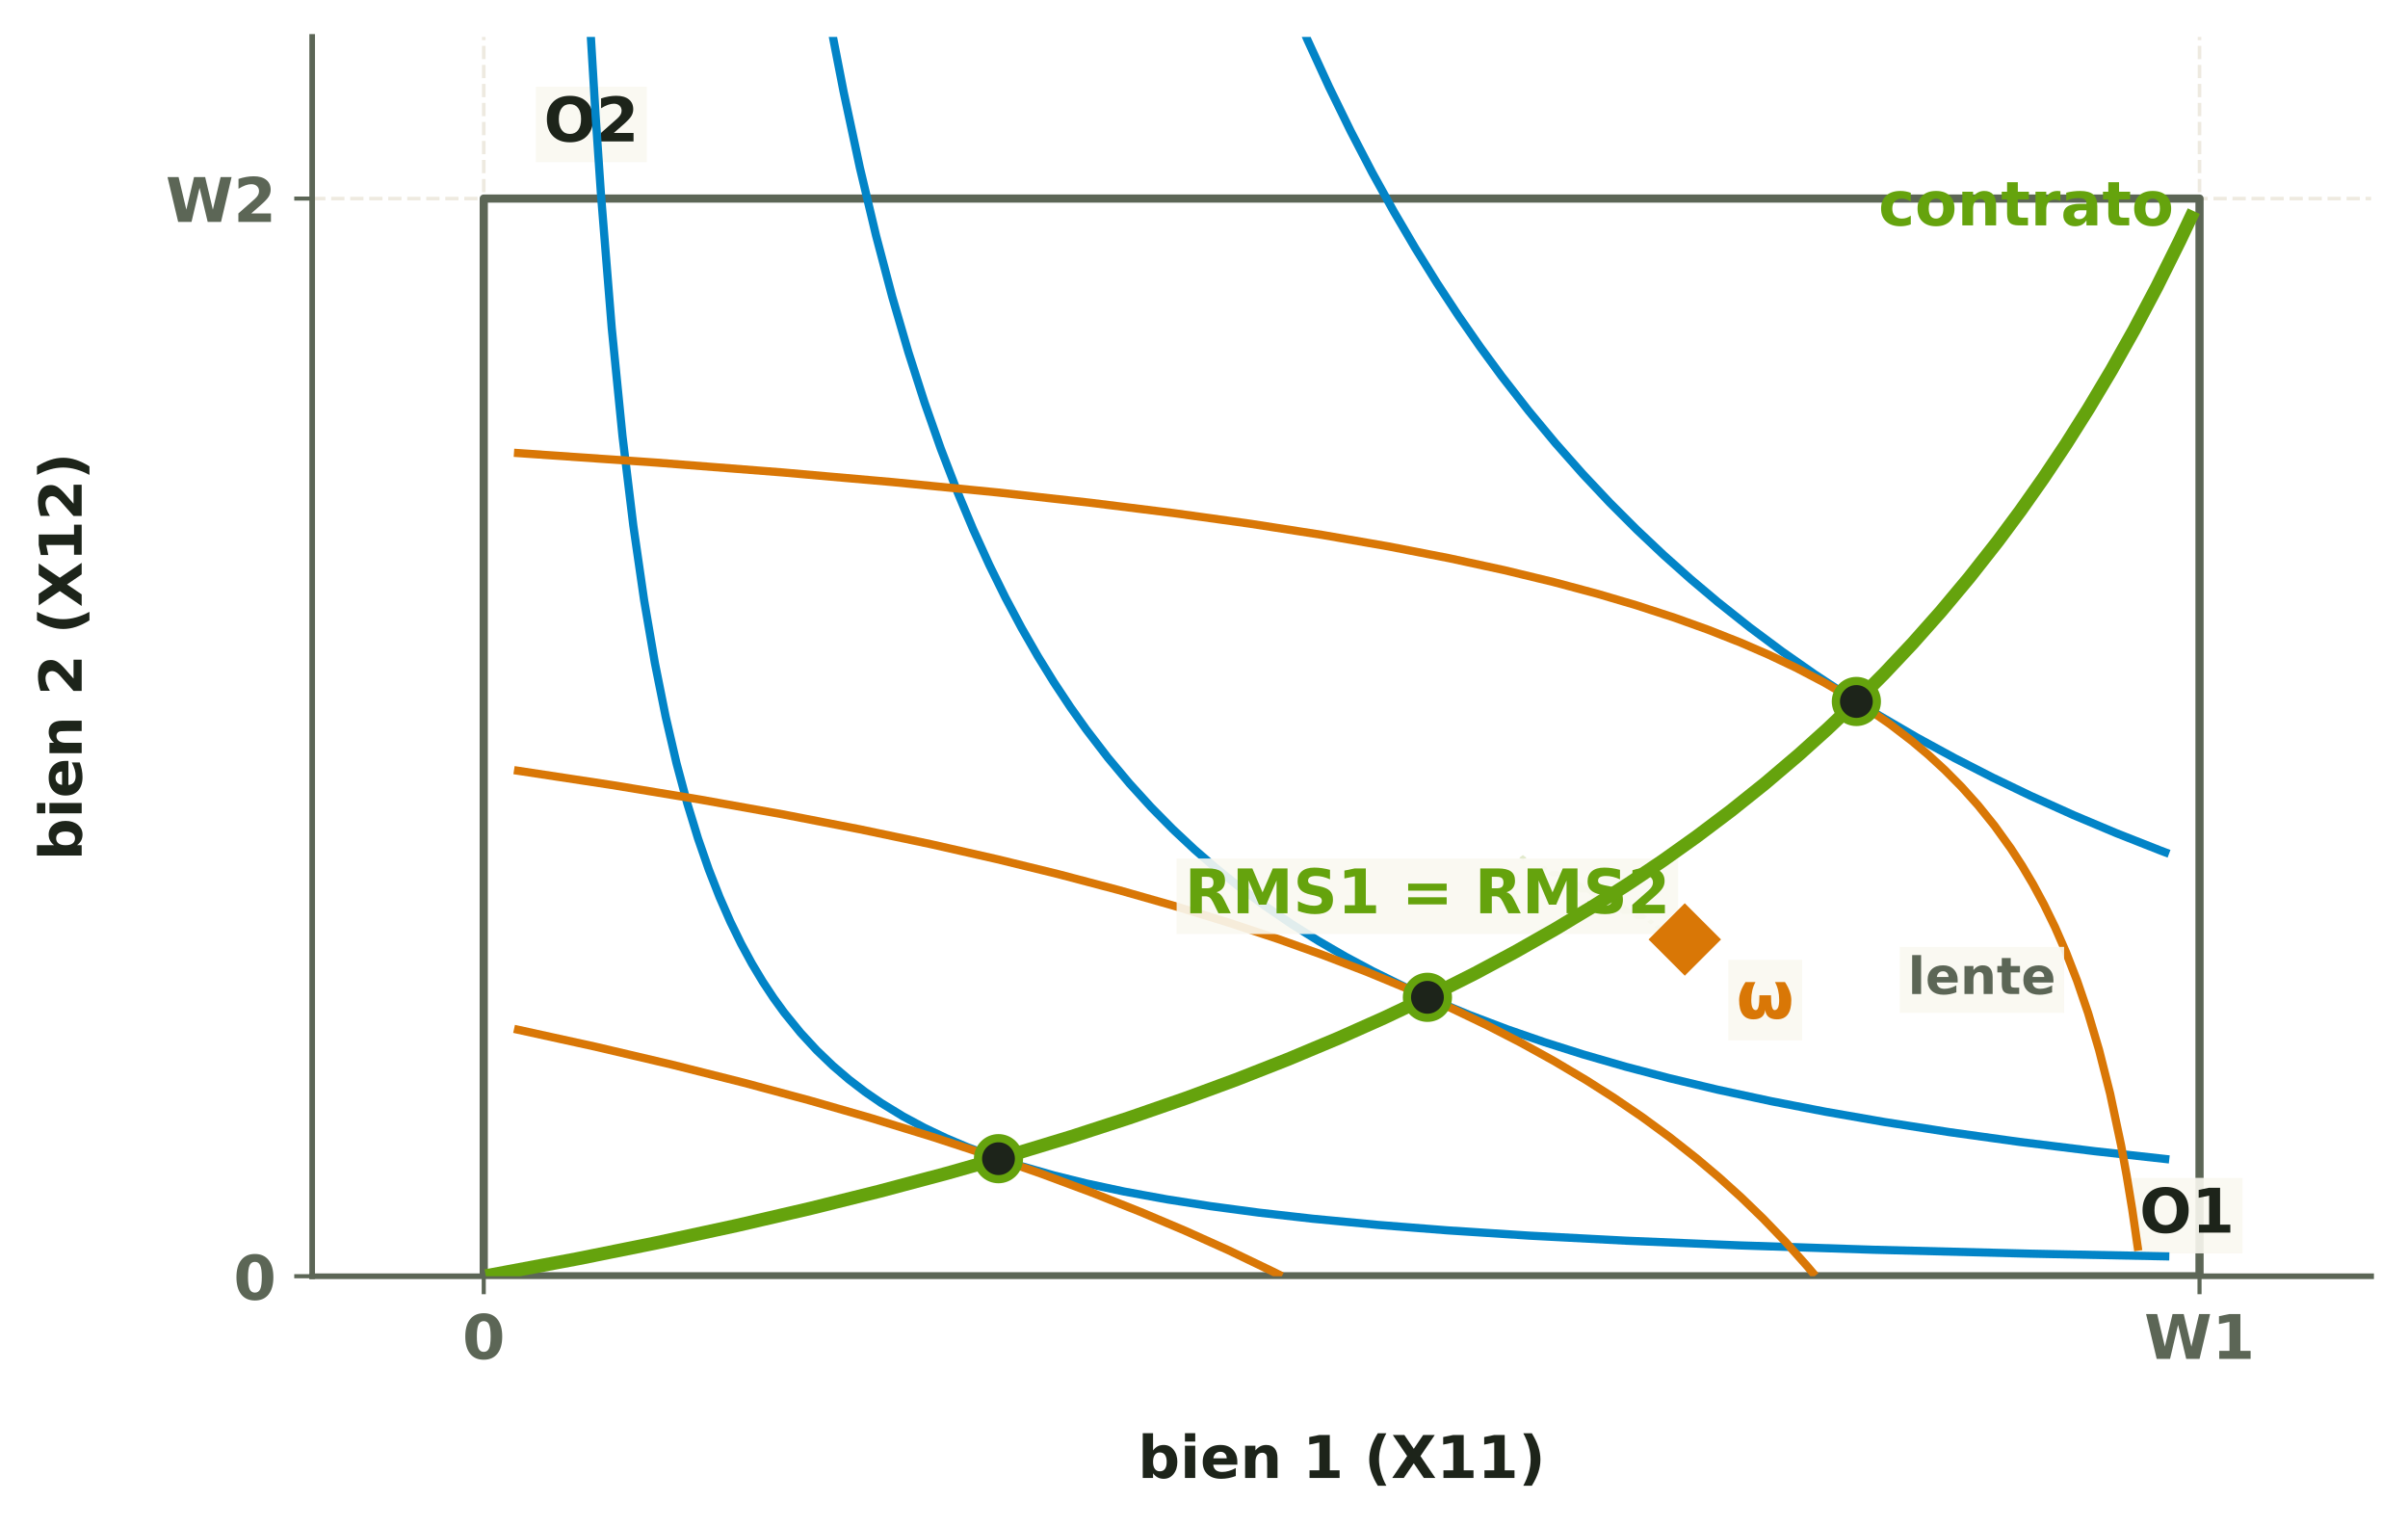
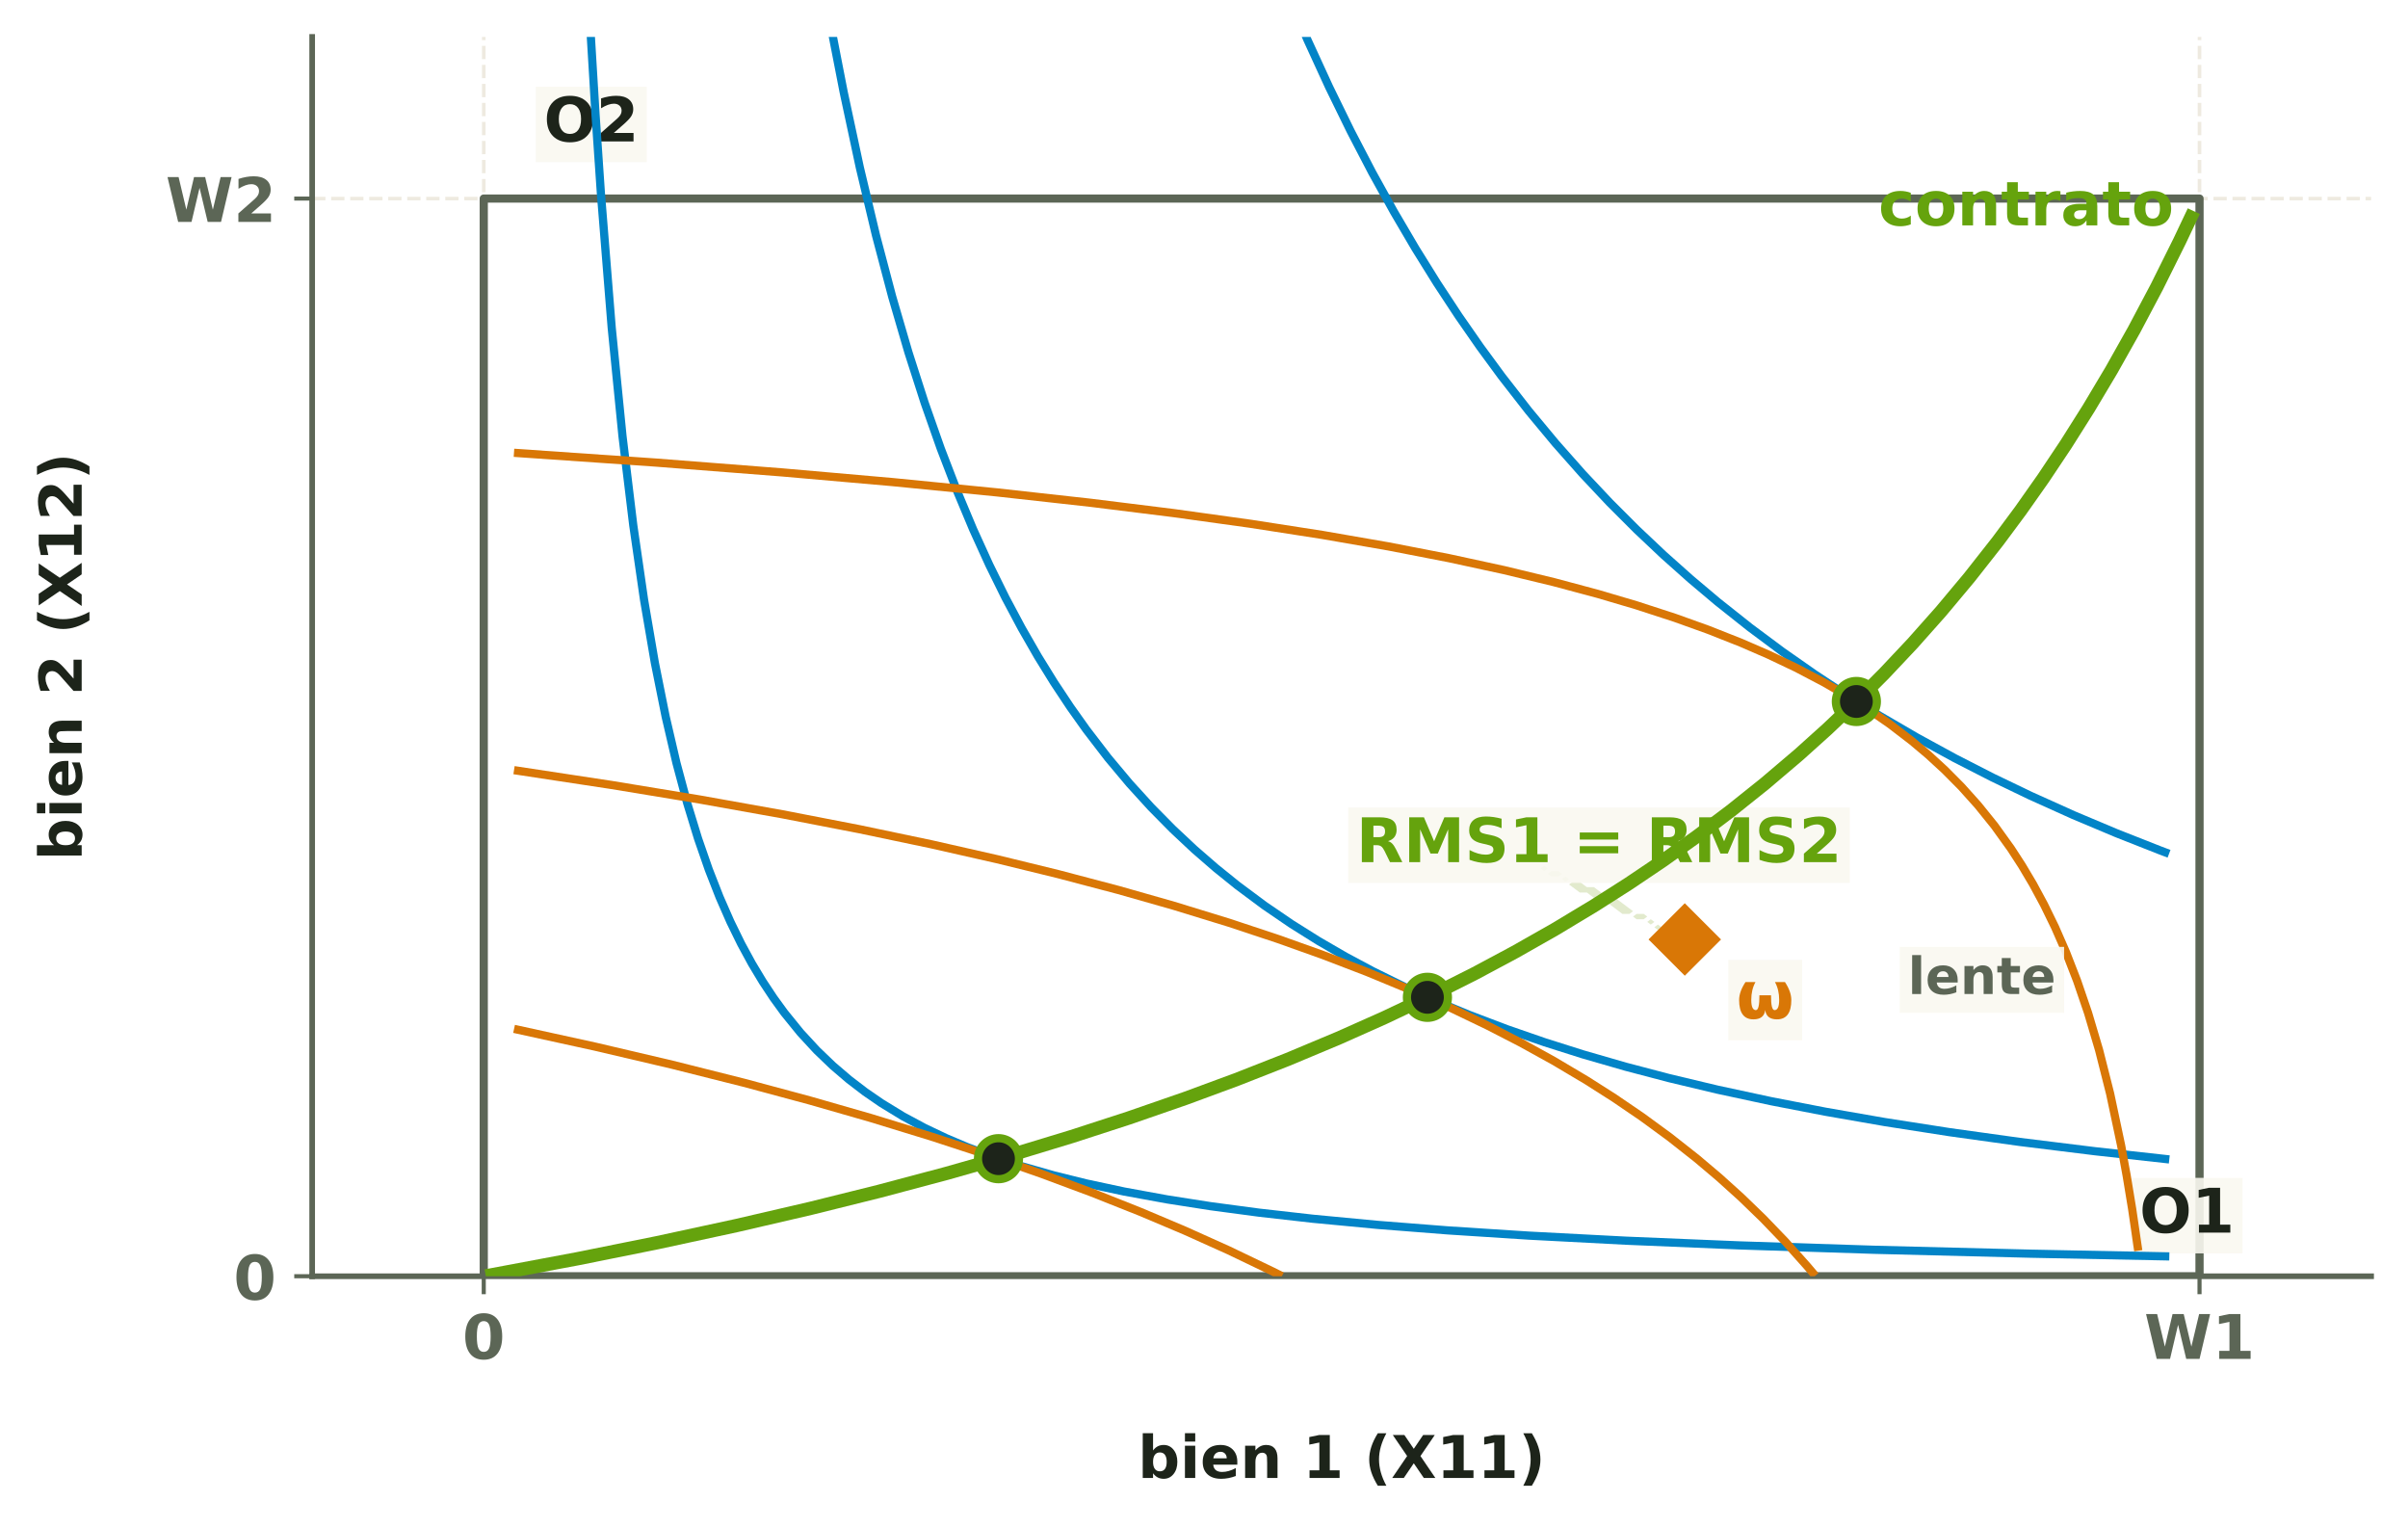
<svg xmlns="http://www.w3.org/2000/svg" xmlns:xlink="http://www.w3.org/1999/xlink" width="469.875pt" height="297.92pt" viewBox="0 0 469.875 297.92" version="1.1">
  <defs>
    <style type="text/css">*{stroke-linejoin: round; stroke-linecap: butt}</style>
  </defs>
  <g id="figure_1">
    <g id="patch_1">
      <path d="M 0 297.92  L 469.875 297.92  L 469.875 0  L 0 0  L 0 297.92  z " style="fill: none; opacity: 0" />
    </g>
    <g id="axes_1">
      <g id="patch_2">
        <path d="M 60.915 248.976  L 462.675 248.976  L 462.675 7.2  L 60.915 7.2  L 60.915 248.976  z " style="fill: none" />
      </g>
      <g id="QuadContourSet_1">
        <path d="M 326.282 182.457  L 326.976 181.936  L 326.282 181.414  L 325.589 181.936  z M 323.509 181.414  L 324.202 180.892  L 323.509 180.371  L 322.815 180.892  z M 322.122 180.371  L 322.815 179.849  L 322.122 179.327  L 321.428 179.849  z M 319.348 179.327  L 320.735 179.327  L 321.428 178.806  L 320.735 178.284  L 319.348 178.284  L 318.655 178.806  z M 316.575 178.284  L 317.961 178.284  L 318.655 177.762  L 317.961 177.241  L 317.268 176.719  L 316.575 176.198  L 315.881 175.676  L 315.188 175.154  L 313.801 175.154  L 313.107 174.633  L 312.414 174.111  L 311.721 173.589  L 311.027 173.068  L 309.64 173.068  L 308.947 172.546  L 308.254 172.024  L 306.867 172.024  L 306.173 172.546  L 306.867 173.068  L 307.56 173.589  L 308.254 174.111  L 309.64 174.111  L 310.334 174.633  L 311.027 175.154  L 311.721 175.676  L 312.414 176.198  L 313.801 176.198  L 314.494 176.719  L 315.188 177.241  L 315.881 177.762  z M 305.48 172.024  L 306.173 171.503  L 305.48 170.981  L 304.787 171.503  z M 302.706 170.981  L 304.093 170.981  L 304.787 170.46  L 304.093 169.938  L 302.706 169.938  L 302.013 170.46  z M 301.319 169.938  L 302.013 169.416  L 301.319 168.895  L 300.626 169.416  z M 297.159 167.851  L 297.852 167.33  L 297.159 166.808  L 296.466 167.33  z " clip-path="url(#pcbb90beb49)" style="fill: #e2eacd" />
      </g>
      <g id="matplotlib.axis_1">
        <g id="xtick_1">
          <g id="line2d_1">
            <path d="M 94.395 248.976  L 94.395 7.2  " clip-path="url(#pcbb90beb49)" style="fill: none; stroke-dasharray: 2.59,1.12; stroke-dashoffset: 0; stroke: #e2dccb; stroke-opacity: 0.6; stroke-width: 0.7" />
          </g>
          <g id="line2d_2">
            <defs>
              <path id="m096bc9ec4f" d="M 0 0  L 0 3.5  " style="stroke: #5c6656; stroke-width: 0.8" />
            </defs>
            <g>
              <use xlink:href="#m096bc9ec4f" x="94.395" y="248.976" style="fill: #5c6656; stroke: #5c6656; stroke-width: 0.8" />
            </g>
          </g>
          <g id="text_1">
            <g style="fill: #5c6656" transform="translate(90.22016 265.0941) scale(0.12 -0.12)">
              <defs>
                <path id="DejaVuSans-Bold-30" d="M 2944 2338  Q 2944 3213 2780 3570  Q 2616 3928 2228 3928  Q 1841 3928 1675 3570  Q 1509 3213 1509 2338  Q 1509 1453 1675 1090  Q 1841 728 2228 728  Q 2613 728 2778 1090  Q 2944 1453 2944 2338  z M 4147 2328  Q 4147 1169 3647 539  Q 3147 -91 2228 -91  Q 1306 -91 806 539  Q 306 1169 306 2328  Q 306 3491 806 4120  Q 1306 4750 2228 4750  Q 3147 4750 3647 4120  Q 4147 3491 4147 2328  z " transform="scale(0.015625)" />
              </defs>
              <use xlink:href="#DejaVuSans-Bold-30" />
            </g>
          </g>
        </g>
        <g id="xtick_2">
          <g id="line2d_3">
            <path d="M 429.195 248.976  L 429.195 7.2  " clip-path="url(#pcbb90beb49)" style="fill: none; stroke-dasharray: 2.59,1.12; stroke-dashoffset: 0; stroke: #e2dccb; stroke-opacity: 0.6; stroke-width: 0.7" />
          </g>
          <g id="line2d_4">
            <g>
              <use xlink:href="#m096bc9ec4f" x="429.195" y="248.976" style="fill: #5c6656; stroke: #5c6656; stroke-width: 0.8" />
            </g>
          </g>
          <g id="text_2">
            <g style="fill: #5c6656" transform="translate(418.4023 265.0941) scale(0.12 -0.12)">
              <defs>
                <path id="DejaVuSans-Bold-57" d="M 191 4666  L 1344 4666  L 2150 1275  L 2950 4666  L 4109 4666  L 4909 1275  L 5716 4666  L 6859 4666  L 5759 0  L 4372 0  L 3525 3547  L 2688 0  L 1300 0  L 191 4666  z " transform="scale(0.015625)" />
                <path id="DejaVuSans-Bold-31" d="M 750 831  L 1813 831  L 1813 3847  L 722 3622  L 722 4441  L 1806 4666  L 2950 4666  L 2950 831  L 4013 831  L 4013 0  L 750 0  L 750 831  z " transform="scale(0.015625)" />
              </defs>
              <use xlink:href="#DejaVuSans-Bold-57" />
              <use xlink:href="#DejaVuSans-Bold-31" x="110.303" />
            </g>
          </g>
        </g>
        <g id="text_3">
          <g style="fill: #1d241a" transform="translate(222.0201 288.328) scale(0.115 -0.115)">
            <defs>
              <path id="DejaVuSans-Bold-62" d="M 2400 722  Q 2759 722 2948 984  Q 3138 1247 3138 1747  Q 3138 2247 2948 2509  Q 2759 2772 2400 2772  Q 2041 2772 1848 2508  Q 1656 2244 1656 1747  Q 1656 1250 1848 986  Q 2041 722 2400 722  z M 1656 2988  Q 1888 3294 2169 3439  Q 2450 3584 2816 3584  Q 3463 3584 3878 3070  Q 4294 2556 4294 1747  Q 4294 938 3878 423  Q 3463 -91 2816 -91  Q 2450 -91 2169 54  Q 1888 200 1656 506  L 1656 0  L 538 0  L 538 4863  L 1656 4863  L 1656 2988  z " transform="scale(0.015625)" />
              <path id="DejaVuSans-Bold-69" d="M 538 3500  L 1656 3500  L 1656 0  L 538 0  L 538 3500  z M 538 4863  L 1656 4863  L 1656 3950  L 538 3950  L 538 4863  z " transform="scale(0.015625)" />
              <path id="DejaVuSans-Bold-65" d="M 4031 1759  L 4031 1441  L 1416 1441  Q 1456 1047 1700 850  Q 1944 653 2381 653  Q 2734 653 3104 758  Q 3475 863 3866 1075  L 3866 213  Q 3469 63 3072 -14  Q 2675 -91 2278 -91  Q 1328 -91 801 392  Q 275 875 275 1747  Q 275 2603 792 3093  Q 1309 3584 2216 3584  Q 3041 3584 3536 3087  Q 4031 2591 4031 1759  z M 2881 2131  Q 2881 2450 2695 2645  Q 2509 2841 2209 2841  Q 1884 2841 1681 2658  Q 1478 2475 1428 2131  L 2881 2131  z " transform="scale(0.015625)" />
              <path id="DejaVuSans-Bold-6e" d="M 4056 2131  L 4056 0  L 2931 0  L 2931 347  L 2931 1631  Q 2931 2084 2911 2256  Q 2891 2428 2841 2509  Q 2775 2619 2662 2680  Q 2550 2741 2406 2741  Q 2056 2741 1856 2470  Q 1656 2200 1656 1722  L 1656 0  L 538 0  L 538 3500  L 1656 3500  L 1656 2988  Q 1909 3294 2193 3439  Q 2478 3584 2822 3584  Q 3428 3584 3742 3212  Q 4056 2841 4056 2131  z " transform="scale(0.015625)" />
              <path id="DejaVuSans-Bold-20" transform="scale(0.015625)" />
              <path id="DejaVuSans-Bold-28" d="M 2413 -844  L 1484 -844  Q 1006 -72 778 623  Q 550 1319 550 2003  Q 550 2688 779 3389  Q 1009 4091 1484 4856  L 2413 4856  Q 2013 4116 1813 3408  Q 1613 2700 1613 2009  Q 1613 1319 1811 609  Q 2009 -100 2413 -844  z " transform="scale(0.015625)" />
              <path id="DejaVuSans-Bold-58" d="M 3188 2381  L 4806 0  L 3553 0  L 2463 1594  L 1381 0  L 122 0  L 1741 2381  L 184 4666  L 1441 4666  L 2463 3163  L 3481 4666  L 4744 4666  L 3188 2381  z " transform="scale(0.015625)" />
              <path id="DejaVuSans-Bold-29" d="M 513 -844  Q 913 -100 1113 609  Q 1313 1319 1313 2009  Q 1313 2700 1113 3408  Q 913 4116 513 4856  L 1441 4856  Q 1916 4091 2145 3389  Q 2375 2688 2375 2003  Q 2375 1319 2147 623  Q 1919 -72 1441 -844  L 513 -844  z " transform="scale(0.015625)" />
            </defs>
            <use xlink:href="#DejaVuSans-Bold-62" />
            <use xlink:href="#DejaVuSans-Bold-69" x="71.582" />
            <use xlink:href="#DejaVuSans-Bold-65" x="105.859" />
            <use xlink:href="#DejaVuSans-Bold-6e" x="173.682" />
            <use xlink:href="#DejaVuSans-Bold-20" x="244.873" />
            <use xlink:href="#DejaVuSans-Bold-31" x="279.688" />
            <use xlink:href="#DejaVuSans-Bold-20" x="349.268" />
            <use xlink:href="#DejaVuSans-Bold-28" x="384.082" />
            <use xlink:href="#DejaVuSans-Bold-58" x="429.785" />
            <use xlink:href="#DejaVuSans-Bold-31" x="506.885" />
            <use xlink:href="#DejaVuSans-Bold-31" x="576.465" />
            <use xlink:href="#DejaVuSans-Bold-29" x="646.045" />
          </g>
        </g>
      </g>
      <g id="matplotlib.axis_2">
        <g id="ytick_1">
          <g id="line2d_5">
            <path d="M 60.915 248.976  L 462.675 248.976  " clip-path="url(#pcbb90beb49)" style="fill: none; stroke-dasharray: 2.59,1.12; stroke-dashoffset: 0; stroke: #e2dccb; stroke-opacity: 0.6; stroke-width: 0.7" />
          </g>
          <g id="line2d_6">
            <defs>
              <path id="m035c01e7cd" d="M 0 0  L -3.5 0  " style="stroke: #5c6656; stroke-width: 0.8" />
            </defs>
            <g>
              <use xlink:href="#m035c01e7cd" x="60.915" y="248.976" style="fill: #5c6656; stroke: #5c6656; stroke-width: 0.8" />
            </g>
          </g>
          <g id="text_4">
            <g style="fill: #5c6656" transform="translate(45.56547 253.5351) scale(0.12 -0.12)">
              <use xlink:href="#DejaVuSans-Bold-30" />
            </g>
          </g>
        </g>
        <g id="ytick_2">
          <g id="line2d_7">
            <path d="M 60.915 38.736  L 462.675 38.736  " clip-path="url(#pcbb90beb49)" style="fill: none; stroke-dasharray: 2.59,1.12; stroke-dashoffset: 0; stroke: #e2dccb; stroke-opacity: 0.6; stroke-width: 0.7" />
          </g>
          <g id="line2d_8">
            <g>
              <use xlink:href="#m035c01e7cd" x="60.915" y="38.736" style="fill: #5c6656; stroke: #5c6656; stroke-width: 0.8" />
            </g>
          </g>
          <g id="text_5">
            <g style="fill: #5c6656" transform="translate(32.32984 43.29506) scale(0.12 -0.12)">
              <defs>
                <path id="DejaVuSans-Bold-32" d="M 1844 884  L 3897 884  L 3897 0  L 506 0  L 506 884  L 2209 2388  Q 2438 2594 2547 2791  Q 2656 2988 2656 3200  Q 2656 3528 2436 3728  Q 2216 3928 1850 3928  Q 1569 3928 1234 3808  Q 900 3688 519 3450  L 519 4475  Q 925 4609 1322 4679  Q 1719 4750 2100 4750  Q 2938 4750 3402 4381  Q 3866 4013 3866 3353  Q 3866 2972 3669 2642  Q 3472 2313 2841 1759  L 1844 884  z " transform="scale(0.015625)" />
              </defs>
              <use xlink:href="#DejaVuSans-Bold-57" />
              <use xlink:href="#DejaVuSans-Bold-32" x="110.303" />
            </g>
          </g>
        </g>
        <g id="text_6">
          <g style="fill: #1d241a" transform="translate(15.9382 167.8627) rotate(-90) scale(0.115 -0.115)">
            <use xlink:href="#DejaVuSans-Bold-62" />
            <use xlink:href="#DejaVuSans-Bold-69" x="71.582" />
            <use xlink:href="#DejaVuSans-Bold-65" x="105.859" />
            <use xlink:href="#DejaVuSans-Bold-6e" x="173.682" />
            <use xlink:href="#DejaVuSans-Bold-20" x="244.873" />
            <use xlink:href="#DejaVuSans-Bold-32" x="279.688" />
            <use xlink:href="#DejaVuSans-Bold-20" x="349.268" />
            <use xlink:href="#DejaVuSans-Bold-28" x="384.082" />
            <use xlink:href="#DejaVuSans-Bold-58" x="429.785" />
            <use xlink:href="#DejaVuSans-Bold-31" x="506.885" />
            <use xlink:href="#DejaVuSans-Bold-32" x="576.465" />
            <use xlink:href="#DejaVuSans-Bold-29" x="646.045" />
          </g>
        </g>
      </g>
      <g id="patch_3">
        <path d="M 60.915 248.976  L 60.915 7.2  " style="fill: none; stroke: #5c6656; stroke-width: 1.1; stroke-linejoin: miter; stroke-linecap: square" />
      </g>
      <g id="patch_4">
        <path d="M 60.915 248.976  L 462.675 248.976  " style="fill: none; stroke: #5c6656; stroke-width: 1.1; stroke-linejoin: miter; stroke-linecap: square" />
      </g>
      <g id="line2d_9">
        <path d="M 94.395 248.976  L 429.195 248.976  L 429.195 38.736  L 94.395 38.736  L 94.395 248.976  " clip-path="url(#pcbb90beb49)" style="fill: none; stroke: #5c6656; stroke-width: 1.6; stroke-linecap: square" />
      </g>
      <g id="text_7">
        <g id="patch_5">
          <path d="M 104.553 31.649  L 126.224 31.649  L 126.224 16.915  L 104.553 16.915  z " style="fill: #faf8f1; opacity: 0.9" />
        </g>
        <g style="fill: #1d241a" transform="translate(106.1128 27.59325) scale(0.12 -0.12)">
          <defs>
            <path id="DejaVuSans-Bold-4f" d="M 2719 3878  Q 2169 3878 1866 3472  Q 1563 3066 1563 2328  Q 1563 1594 1866 1187  Q 2169 781 2719 781  Q 3272 781 3575 1187  Q 3878 1594 3878 2328  Q 3878 3066 3575 3472  Q 3272 3878 2719 3878  z M 2719 4750  Q 3844 4750 4481 4106  Q 5119 3463 5119 2328  Q 5119 1197 4481 553  Q 3844 -91 2719 -91  Q 1597 -91 958 553  Q 319 1197 319 2328  Q 319 3463 958 4106  Q 1597 4750 2719 4750  z " transform="scale(0.015625)" />
          </defs>
          <use xlink:href="#DejaVuSans-Bold-4f" />
          <use xlink:href="#DejaVuSans-Bold-32" x="85.01" />
        </g>
      </g>
      <g id="text_8">
        <g id="patch_6">
          <path d="M 415.917 244.517  L 437.588 244.517  L 437.588 229.783  L 415.917 229.783  z " style="fill: #faf8f1; opacity: 0.9" />
        </g>
        <g style="fill: #1d241a" transform="translate(417.4768 240.4613) scale(0.12 -0.12)">
          <use xlink:href="#DejaVuSans-Bold-4f" />
          <use xlink:href="#DejaVuSans-Bold-31" x="85.01" />
        </g>
      </g>
      <g id="text_9">
        <g style="fill: #65a30d" transform="translate(366.541 43.97018) scale(0.12 -0.12)">
          <defs>
            <path id="DejaVuSans-Bold-63" d="M 3366 3391  L 3366 2478  Q 3138 2634 2908 2709  Q 2678 2784 2431 2784  Q 1963 2784 1702 2511  Q 1441 2238 1441 1747  Q 1441 1256 1702 982  Q 1963 709 2431 709  Q 2694 709 2930 787  Q 3166 866 3366 1019  L 3366 103  Q 3103 6 2833 -42  Q 2563 -91 2291 -91  Q 1344 -91 809 395  Q 275 881 275 1747  Q 275 2613 809 3098  Q 1344 3584 2291 3584  Q 2566 3584 2833 3536  Q 3100 3488 3366 3391  z " transform="scale(0.015625)" />
            <path id="DejaVuSans-Bold-6f" d="M 2203 2784  Q 1831 2784 1636 2517  Q 1441 2250 1441 1747  Q 1441 1244 1636 976  Q 1831 709 2203 709  Q 2569 709 2762 976  Q 2956 1244 2956 1747  Q 2956 2250 2762 2517  Q 2569 2784 2203 2784  z M 2203 3584  Q 3106 3584 3614 3096  Q 4122 2609 4122 1747  Q 4122 884 3614 396  Q 3106 -91 2203 -91  Q 1297 -91 786 396  Q 275 884 275 1747  Q 275 2609 786 3096  Q 1297 3584 2203 3584  z " transform="scale(0.015625)" />
            <path id="DejaVuSans-Bold-74" d="M 1759 4494  L 1759 3500  L 2913 3500  L 2913 2700  L 1759 2700  L 1759 1216  Q 1759 972 1856 886  Q 1953 800 2241 800  L 2816 800  L 2816 0  L 1856 0  Q 1194 0 917 276  Q 641 553 641 1216  L 641 2700  L 84 2700  L 84 3500  L 641 3500  L 641 4494  L 1759 4494  z " transform="scale(0.015625)" />
            <path id="DejaVuSans-Bold-72" d="M 3138 2547  Q 2991 2616 2845 2648  Q 2700 2681 2553 2681  Q 2122 2681 1889 2404  Q 1656 2128 1656 1613  L 1656 0  L 538 0  L 538 3500  L 1656 3500  L 1656 2925  Q 1872 3269 2151 3426  Q 2431 3584 2822 3584  Q 2878 3584 2943 3579  Q 3009 3575 3134 3559  L 3138 2547  z " transform="scale(0.015625)" />
            <path id="DejaVuSans-Bold-61" d="M 2106 1575  Q 1756 1575 1579 1456  Q 1403 1338 1403 1106  Q 1403 894 1545 773  Q 1688 653 1941 653  Q 2256 653 2472 879  Q 2688 1106 2688 1447  L 2688 1575  L 2106 1575  z M 3816 1997  L 3816 0  L 2688 0  L 2688 519  Q 2463 200 2181 54  Q 1900 -91 1497 -91  Q 953 -91 614 226  Q 275 544 275 1050  Q 275 1666 698 1953  Q 1122 2241 2028 2241  L 2688 2241  L 2688 2328  Q 2688 2594 2478 2717  Q 2269 2841 1825 2841  Q 1466 2841 1156 2769  Q 847 2697 581 2553  L 581 3406  Q 941 3494 1303 3539  Q 1666 3584 2028 3584  Q 2975 3584 3395 3211  Q 3816 2838 3816 1997  z " transform="scale(0.015625)" />
          </defs>
          <use xlink:href="#DejaVuSans-Bold-63" />
          <use xlink:href="#DejaVuSans-Bold-6f" x="59.277" />
          <use xlink:href="#DejaVuSans-Bold-6e" x="127.979" />
          <use xlink:href="#DejaVuSans-Bold-74" x="199.17" />
          <use xlink:href="#DejaVuSans-Bold-72" x="246.973" />
          <use xlink:href="#DejaVuSans-Bold-61" x="296.289" />
          <use xlink:href="#DejaVuSans-Bold-74" x="363.77" />
          <use xlink:href="#DejaVuSans-Bold-6f" x="411.572" />
        </g>
      </g>
      <g id="line2d_10">
        <path d="M 114.841 -1  L 115.155 4.898  L 116.207 22.35  L 117.26 37.817  L 119.365 63.949  L 121.47 85.103  L 123.575 102.512  L 125.68 117.043  L 127.785 129.321  L 129.89 139.806  L 131.995 148.844  L 134.101 156.701  L 136.206 163.581  L 138.311 169.647  L 140.416 175.027  L 142.521 179.826  L 144.626 184.127  L 146.731 188  L 148.836 191.502  L 150.941 194.682  L 153.046 197.578  L 156.204 201.466  L 159.362 204.887  L 162.519 207.917  L 165.677 210.615  L 168.835 213.03  L 171.992 215.201  L 176.202 217.775  L 180.413 220.037  L 184.623 222.039  L 188.833 223.82  L 194.096 225.785  L 199.359 227.507  L 205.674 229.309  L 211.989 230.872  L 219.357 232.449  L 227.777 233.989  L 236.198 235.304  L 245.671 236.568  L 256.196 237.759  L 268.827 238.955  L 282.51 240.028  L 298.298 241.047  L 317.244 242.036  L 339.348 242.954  L 365.661 243.809  L 396.185 244.572  L 422.499 245.091  L 422.499 245.091  " clip-path="url(#pcbb90beb49)" style="fill: none; stroke: #0284c7; stroke-width: 1.6; stroke-linecap: square" />
      </g>
      <g id="line2d_11">
        <path d="M 101.091 200.888  L 116.14 204.184  L 131.189 207.714  L 145.164 211.229  L 158.063 214.699  L 169.887 218.094  L 181.712 221.718  L 192.461 225.233  L 203.21 228.985  L 212.885 232.586  L 222.559 236.425  L 231.159 240.059  L 239.759 243.927  L 248.358 248.053  L 249.433 248.589  L 249.433 248.589  " clip-path="url(#pcbb90beb49)" style="fill: none; stroke: #d97706; stroke-width: 1.6; stroke-linecap: square" />
      </g>
      <g id="line2d_12">
        <path d="M 161.034 -1  L 162.519 7.159  L 164.624 17.95  L 167.782 32.699  L 170.94 45.943  L 174.097 57.888  L 177.255 68.706  L 180.413 78.541  L 183.57 87.513  L 186.728 95.724  L 189.886 103.263  L 193.043 110.203  L 196.201 116.609  L 199.359 122.537  L 202.516 128.035  L 205.674 133.146  L 208.831 137.907  L 211.989 142.35  L 216.199 147.831  L 220.41 152.857  L 224.62 157.48  L 228.83 161.745  L 233.04 165.688  L 237.25 169.342  L 241.461 172.737  L 246.723 176.654  L 251.986 180.246  L 257.249 183.551  L 262.511 186.599  L 267.774 189.417  L 274.09 192.529  L 280.405 195.379  L 286.72 197.998  L 294.088 200.793  L 301.456 203.341  L 308.824 205.673  L 317.244 208.104  L 325.664 210.316  L 335.137 212.575  L 345.663 214.838  L 356.188 216.876  L 367.766 218.894  L 380.397 220.864  L 394.08 222.767  L 408.816 224.588  L 422.499 226.098  L 422.499 226.098  " clip-path="url(#pcbb90beb49)" style="fill: none; stroke: #0284c7; stroke-width: 1.6; stroke-linecap: square" />
      </g>
      <g id="line2d_13">
        <path d="M 101.091 150.364  L 119.365 153.14  L 136.564 155.975  L 152.688 158.857  L 167.737 161.773  L 181.712 164.704  L 194.611 167.627  L 206.435 170.516  L 218.26 173.633  L 229.009 176.691  L 239.759 179.993  L 249.433 183.202  L 258.033 186.269  L 266.632 189.565  L 275.232 193.119  L 282.756 196.47  L 290.281 200.077  L 296.73 203.398  L 303.18 206.959  L 309.63 210.789  L 315.005 214.214  L 320.379 217.878  L 325.754 221.809  L 331.129 226.044  L 335.428 229.678  L 339.728 233.558  L 344.028 237.714  L 348.328 242.182  L 352.628 247.002  L 353.702 248.267  L 353.702 248.267  " clip-path="url(#pcbb90beb49)" style="fill: none; stroke: #d97706; stroke-width: 1.6; stroke-linecap: square" />
      </g>
      <g id="line2d_14">
        <path d="M 251.344 -1  L 255.144 7.816  L 259.354 16.989  L 263.564 25.595  L 267.774 33.682  L 271.984 41.293  L 276.195 48.465  L 280.405 55.234  L 284.615 61.631  L 288.825 67.683  L 293.035 73.416  L 298.298 80.169  L 303.561 86.5  L 308.824 92.444  L 314.086 98.035  L 319.349 103.301  L 324.612 108.267  L 329.875 112.958  L 335.137 117.393  L 341.453 122.406  L 347.768 127.109  L 354.083 131.527  L 360.398 135.685  L 366.714 139.603  L 374.082 143.896  L 381.449 147.916  L 388.817 151.685  L 396.185 155.226  L 404.606 159.018  L 413.026 162.56  L 421.446 165.876  L 422.499 166.275  L 422.499 166.275  " clip-path="url(#pcbb90beb49)" style="fill: none; stroke: #0284c7; stroke-width: 1.6; stroke-linecap: square" />
      </g>
      <g id="line2d_15">
        <path d="M 101.091 88.387  L 127.964 90.239  L 152.688 92.164  L 174.187 94.05  L 194.611 96.065  L 212.885 98.092  L 229.009 100.096  L 244.058 102.186  L 258.033 104.357  L 270.932 106.597  L 282.756 108.894  L 293.506 111.224  L 303.18 113.559  L 311.78 115.86  L 319.304 118.081  L 326.829 120.53  L 333.279 122.843  L 339.728 125.39  L 345.103 127.722  L 350.478 130.276  L 355.852 133.093  L 360.152 135.568  L 364.452 138.274  L 368.752 141.249  L 373.051 144.543  L 376.276 147.26  L 379.501 150.224  L 382.726 153.476  L 385.951 157.068  L 389.176 161.065  L 392.4 165.549  L 394.55 168.864  L 396.7 172.486  L 398.85 176.468  L 401 180.875  L 403.15 185.79  L 405.3 191.321  L 407.45 197.612  L 409.6 204.861  L 411.749 213.344  L 413.899 223.469  L 414.974 229.329  L 416.049 235.859  L 417.124 243.199  L 417.124 243.199  " clip-path="url(#pcbb90beb49)" style="fill: none; stroke: #d97706; stroke-width: 1.6; stroke-linecap: square" />
      </g>
      <g id="text_10">
        <g id="patch_7">
-           <path d="M 229.596 182.218  L 327.473 182.218  L 327.473 167.484  L 229.596 167.484  z " style="fill: #faf8f1; opacity: 0.9" />
-         </g>
-         <g style="fill: #65a30d" transform="translate(231.1564 178.1622) scale(0.12 -0.12)">
+           <path d="M 263.076 172.247  L 360.953 172.247  L 360.953 157.513  L 263.076 157.513  z " style="fill: #faf8f1; opacity: 0.9" />
+         </g>
+         <g style="fill: #65a30d" transform="translate(264.6364 168.1912) scale(0.12 -0.12)">
          <defs>
            <path id="DejaVuSans-Bold-52" d="M 2297 2597  Q 2675 2597 2839 2737  Q 3003 2878 3003 3200  Q 3003 3519 2839 3656  Q 2675 3794 2297 3794  L 1791 3794  L 1791 2597  L 2297 2597  z M 1791 1766  L 1791 0  L 588 0  L 588 4666  L 2425 4666  Q 3347 4666 3776 4356  Q 4206 4047 4206 3378  Q 4206 2916 3982 2619  Q 3759 2322 3309 2181  Q 3556 2125 3751 1926  Q 3947 1728 4147 1325  L 4800 0  L 3519 0  L 2950 1159  Q 2778 1509 2601 1637  Q 2425 1766 2131 1766  L 1791 1766  z " transform="scale(0.015625)" />
            <path id="DejaVuSans-Bold-4d" d="M 588 4666  L 2119 4666  L 3181 2169  L 4250 4666  L 5778 4666  L 5778 0  L 4641 0  L 4641 3413  L 3566 897  L 2803 897  L 1728 3413  L 1728 0  L 588 0  L 588 4666  z " transform="scale(0.015625)" />
            <path id="DejaVuSans-Bold-53" d="M 3834 4519  L 3834 3531  Q 3450 3703 3084 3790  Q 2719 3878 2394 3878  Q 1963 3878 1756 3759  Q 1550 3641 1550 3391  Q 1550 3203 1689 3098  Q 1828 2994 2194 2919  L 2706 2816  Q 3484 2659 3812 2340  Q 4141 2022 4141 1434  Q 4141 663 3683 286  Q 3225 -91 2284 -91  Q 1841 -91 1394 -6  Q 947 78 500 244  L 500 1259  Q 947 1022 1364 901  Q 1781 781 2169 781  Q 2563 781 2772 912  Q 2981 1044 2981 1288  Q 2981 1506 2839 1625  Q 2697 1744 2272 1838  L 1806 1941  Q 1106 2091 782 2419  Q 459 2747 459 3303  Q 459 4000 909 4375  Q 1359 4750 2203 4750  Q 2588 4750 2994 4692  Q 3400 4634 3834 4519  z " transform="scale(0.015625)" />
            <path id="DejaVuSans-Bold-3d" d="M 678 3084  L 4684 3084  L 4684 2350  L 678 2350  L 678 3084  z M 678 1663  L 4684 1663  L 4684 922  L 678 922  L 678 1663  z " transform="scale(0.015625)" />
          </defs>
          <use xlink:href="#DejaVuSans-Bold-52" />
          <use xlink:href="#DejaVuSans-Bold-4d" x="77.002" />
          <use xlink:href="#DejaVuSans-Bold-53" x="176.514" />
          <use xlink:href="#DejaVuSans-Bold-31" x="248.535" />
          <use xlink:href="#DejaVuSans-Bold-20" x="318.115" />
          <use xlink:href="#DejaVuSans-Bold-3d" x="352.93" />
          <use xlink:href="#DejaVuSans-Bold-20" x="436.719" />
          <use xlink:href="#DejaVuSans-Bold-52" x="471.533" />
          <use xlink:href="#DejaVuSans-Bold-4d" x="548.535" />
          <use xlink:href="#DejaVuSans-Bold-53" x="648.047" />
          <use xlink:href="#DejaVuSans-Bold-32" x="720.068" />
        </g>
      </g>
      <g id="text_11">
        <g id="patch_8">
          <path d="M 337.239 202.953  L 351.659 202.953  L 351.659 187.251  L 337.239 187.251  z " style="fill: #faf8f1; opacity: 0.9" />
        </g>
        <g style="fill: #d97706" transform="translate(338.7988 198.6892) scale(0.13 -0.13)">
          <defs>
            <path id="DejaVuSans-Bold-3c9" d="M 2781 816  Q 2675 -81 1656 -84  Q 275 -88 275 1775  Q 275 2575 888 3500  L 1847 3500  Q 1441 2763 1441 1788  Q 1441 809 1878 803  Q 2238 797 2222 2225  L 3341 2225  Q 3325 797 3684 803  Q 4122 809 4122 1788  Q 4122 2763 3716 3500  L 4675 3500  Q 5288 2575 5288 1775  Q 5288 -88 3906 -84  Q 2888 -81 2781 816  z " transform="scale(0.015625)" />
          </defs>
          <use xlink:href="#DejaVuSans-Bold-3c9" />
        </g>
      </g>
      <g id="text_12">
        <g id="patch_9">
          <path d="M 370.679 197.599  L 402.771 197.599  L 402.771 184.721  L 370.679 184.721  z " style="fill: #faf8f1; opacity: 0.9" />
        </g>
        <g style="fill: #5c6656" transform="translate(372.2788 193.9194) scale(0.1 -0.1)">
          <defs>
            <path id="DejaVuSans-Bold-6c" d="M 538 4863  L 1656 4863  L 1656 0  L 538 0  L 538 4863  z " transform="scale(0.015625)" />
          </defs>
          <use xlink:href="#DejaVuSans-Bold-6c" />
          <use xlink:href="#DejaVuSans-Bold-65" x="34.277" />
          <use xlink:href="#DejaVuSans-Bold-6e" x="102.1" />
          <use xlink:href="#DejaVuSans-Bold-74" x="173.291" />
          <use xlink:href="#DejaVuSans-Bold-65" x="221.094" />
        </g>
      </g>
      <g id="line2d_16">
        <path d="M 96.069 248.675  L 112.697 245.559  L 128.216 242.436  L 143.736 239.082  L 158.147 235.737  L 171.449 232.431  L 184.752 228.893  L 196.946 225.424  L 209.139 221.715  L 220.225 218.115  L 231.31 214.275  L 241.287 210.592  L 251.264 206.674  L 261.241 202.496  L 270.109 198.544  L 278.977 194.345  L 287.845 189.876  L 295.605 185.722  L 303.365 181.32  L 311.125 176.647  L 317.776 172.407  L 324.427 167.93  L 331.078 163.196  L 337.729 158.183  L 344.381 152.865  L 351.032 147.213  L 356.575 142.226  L 362.117 136.963  L 367.66 131.402  L 373.203 125.516  L 378.745 119.276  L 384.288 112.649  L 389.831 105.599  L 394.265 99.625  L 398.699 93.33  L 403.133 86.685  L 407.567 79.661  L 412.001 72.225  L 416.435 64.34  L 420.87 55.963  L 425.304 47.047  L 427.521 42.37  L 427.521 42.37  " clip-path="url(#pcbb90beb49)" style="fill: none; stroke: #65a30d; stroke-width: 2.6; stroke-linecap: square" />
      </g>
      <g id="line2d_17">
        <defs>
          <path id="m021226a735" d="M 0 4  C 1.061 4 2.078 3.579 2.828 2.828  C 3.579 2.078 4 1.061 4 0  C 4 -1.061 3.579 -2.078 2.828 -2.828  C 2.078 -3.579 1.061 -4 0 -4  C -1.061 -4 -2.078 -3.579 -2.828 -2.828  C -3.579 -2.078 -4 -1.061 -4 0  C -4 1.061 -3.579 2.078 -2.828 2.828  C -2.078 3.579 -1.061 4 0 4  z " style="stroke: #65a30d; stroke-width: 1.6" />
        </defs>
        <g clip-path="url(#pcbb90beb49)">
          <use xlink:href="#m021226a735" x="194.835" y="226.041" style="fill: #1d241a; stroke: #65a30d; stroke-width: 1.6" />
        </g>
      </g>
      <g id="line2d_18">
        <g clip-path="url(#pcbb90beb49)">
          <use xlink:href="#m021226a735" x="278.535" y="194.561" style="fill: #1d241a; stroke: #65a30d; stroke-width: 1.6" />
        </g>
      </g>
      <g id="line2d_19">
        <g clip-path="url(#pcbb90beb49)">
          <use xlink:href="#m021226a735" x="362.235" y="136.848" style="fill: #1d241a; stroke: #65a30d; stroke-width: 1.6" />
        </g>
      </g>
      <g id="line2d_20">
        <defs>
          <path id="m37d92303d6" d="M 0 6.364  L 6.364 0  L 0 -6.364  L -6.364 0  z " style="stroke: #d97706; stroke-linejoin: miter" />
        </defs>
        <g clip-path="url(#pcbb90beb49)">
          <use xlink:href="#m37d92303d6" x="328.755" y="183.276" style="fill: #d97706; stroke: #d97706; stroke-linejoin: miter" />
        </g>
      </g>
    </g>
  </g>
  <defs>
    <clipPath id="pcbb90beb49">
      <rect x="60.915" y="7.2" width="401.76" height="241.776" />
    </clipPath>
  </defs>
</svg>
